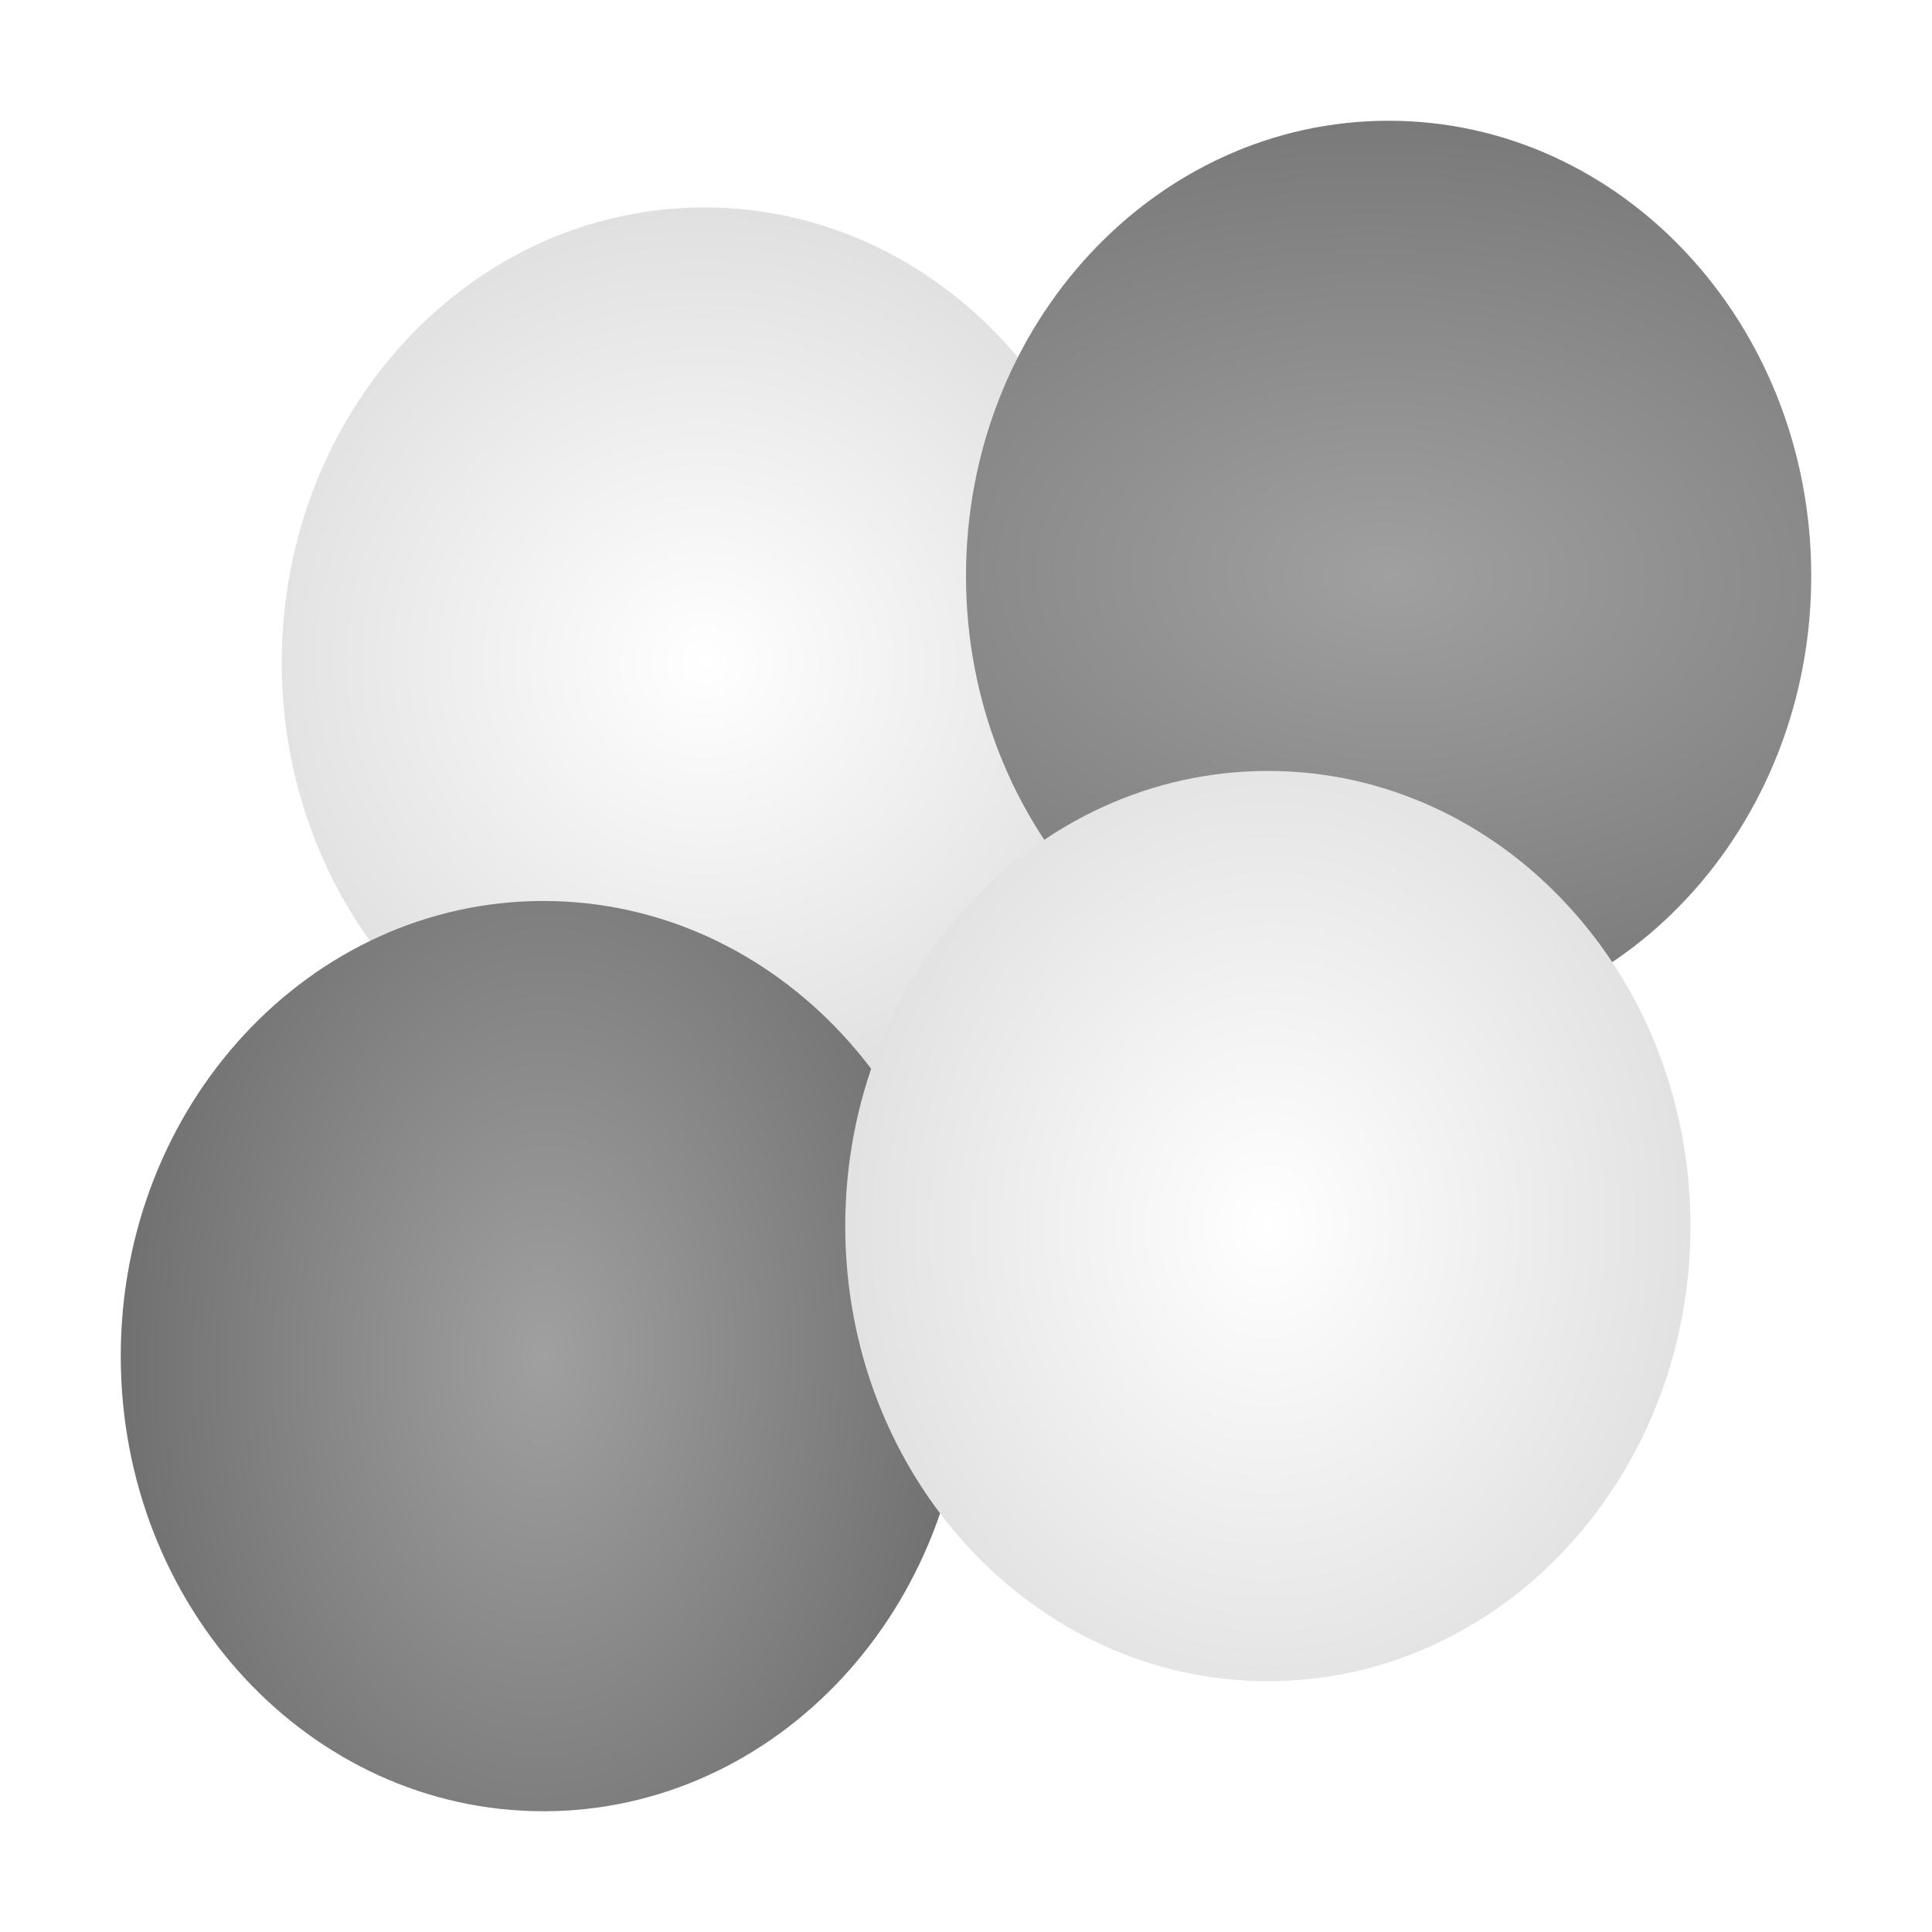
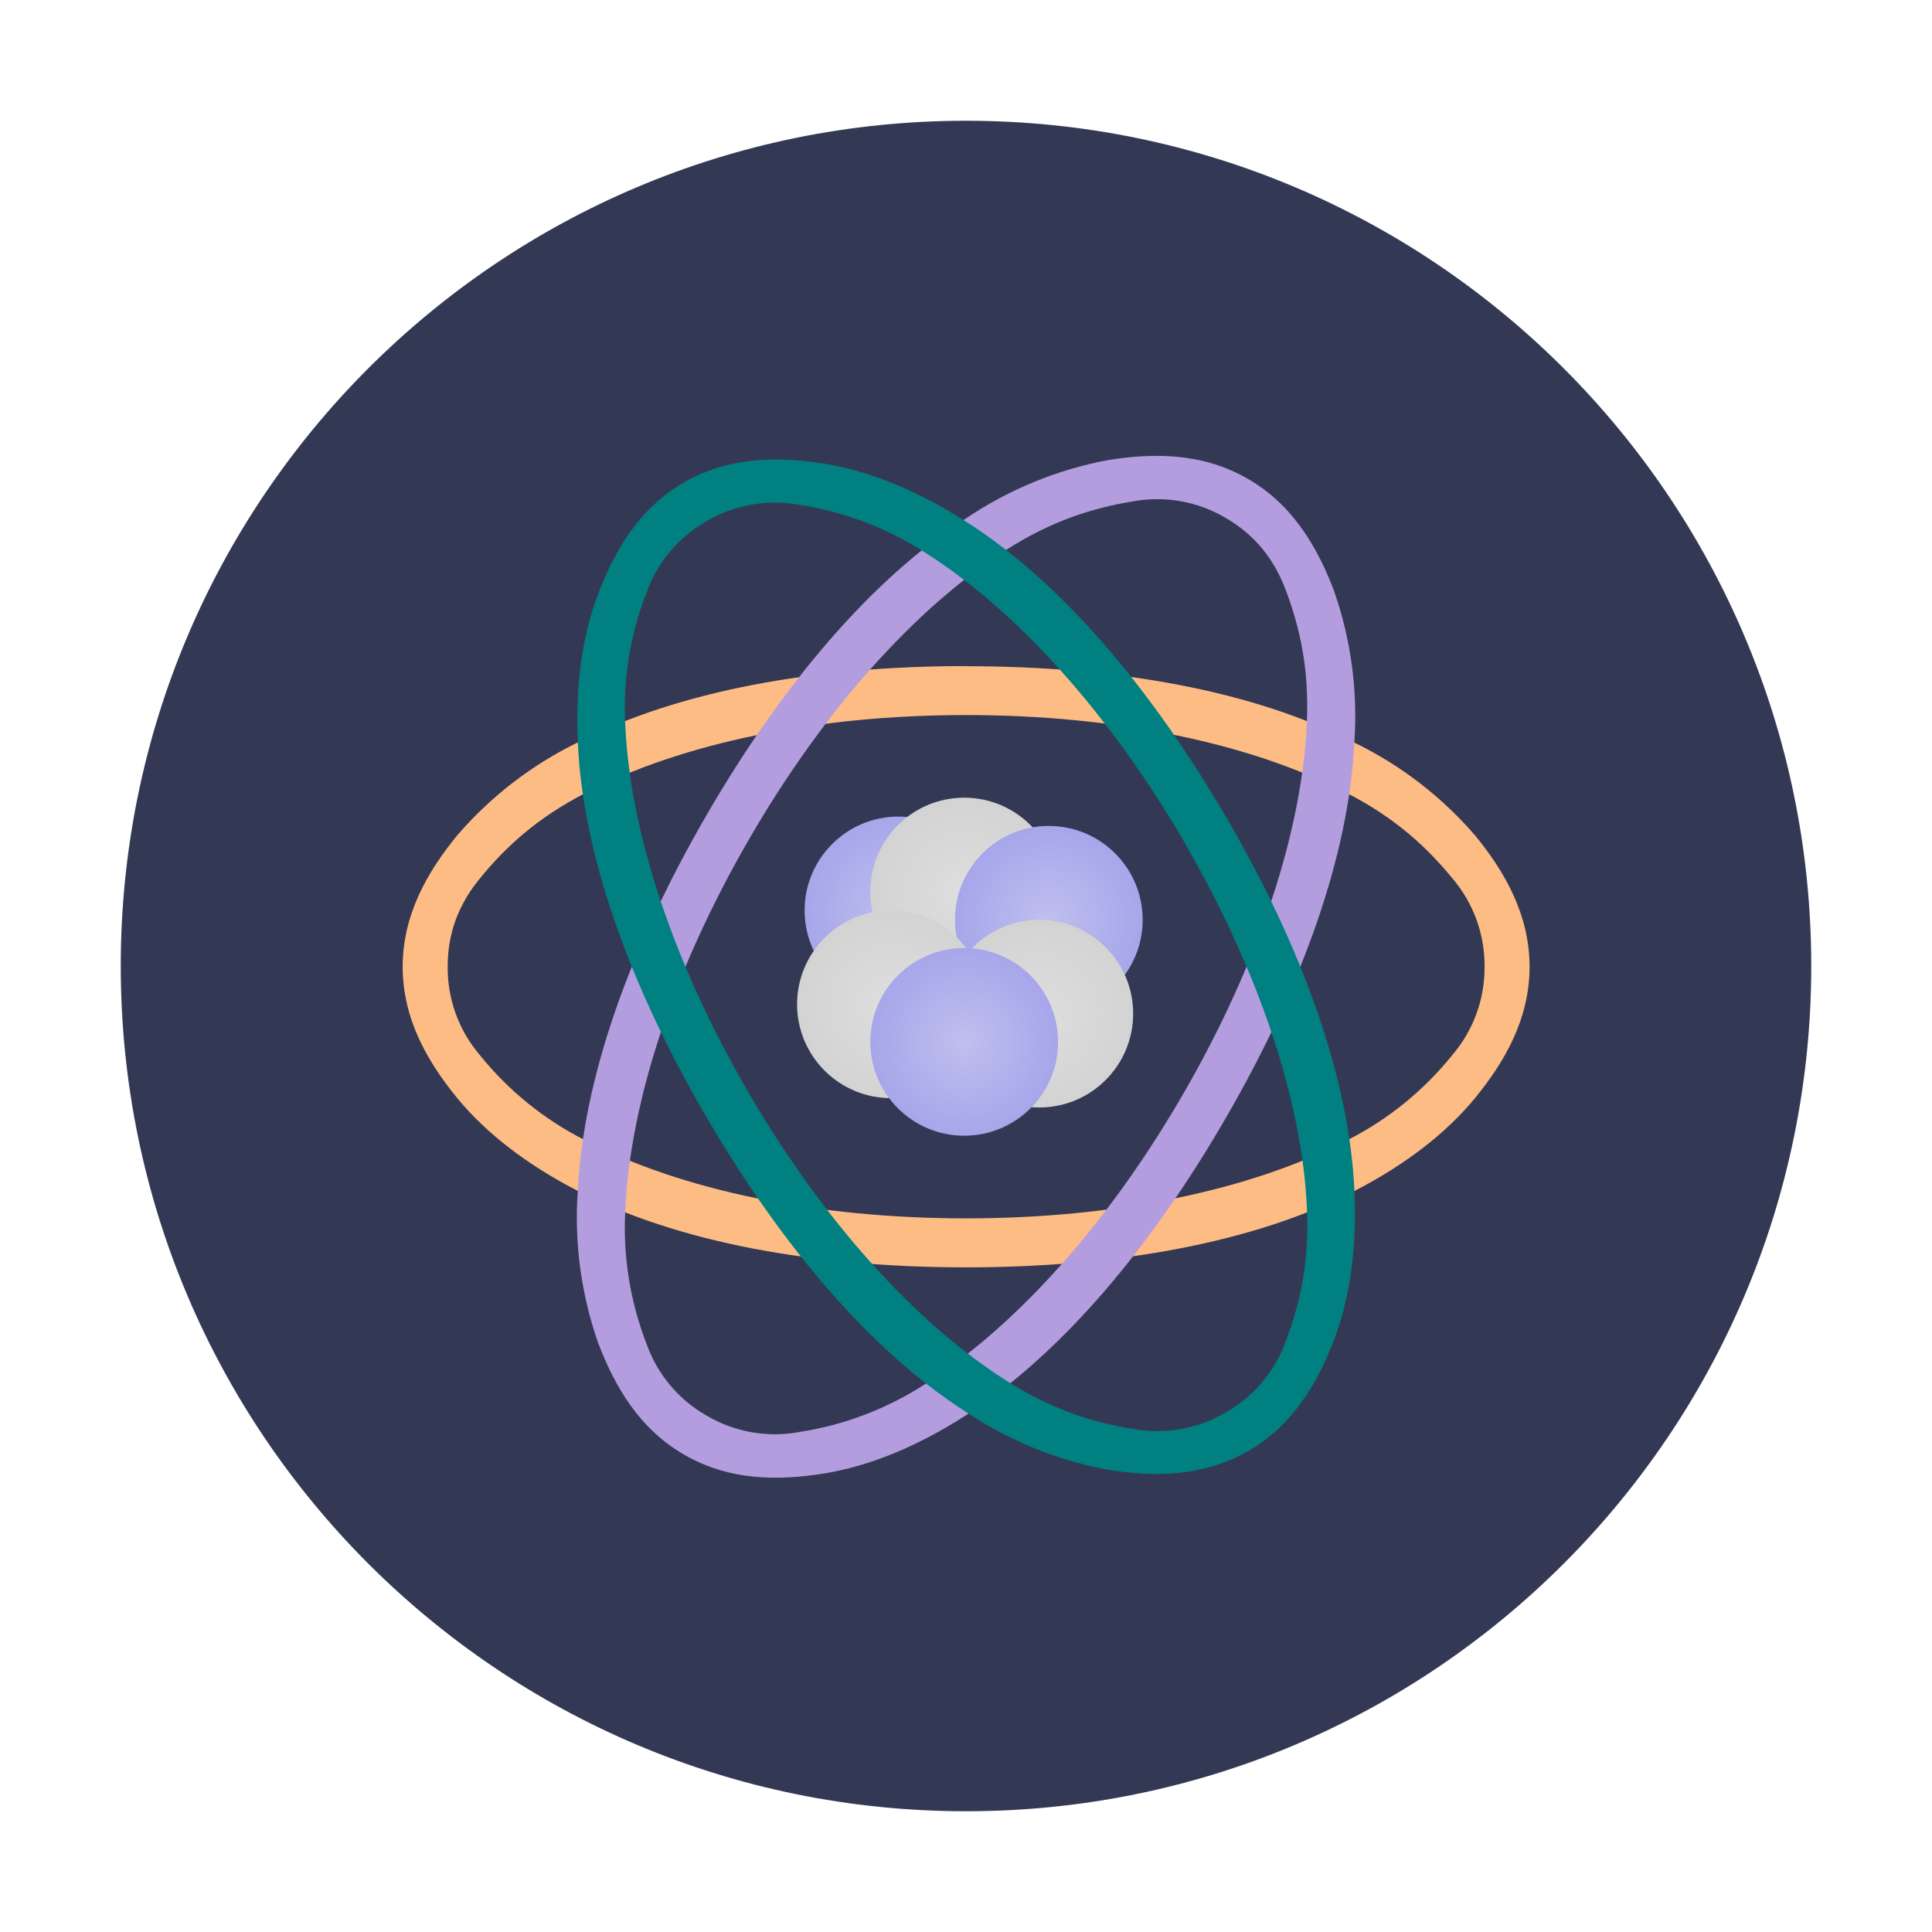
<svg xmlns="http://www.w3.org/2000/svg" xmlns:xlink="http://www.w3.org/1999/xlink" width="48" height="48" version="1.1" id="svg28">
  <defs id="defs16">
    <linearGradient id="linearGradient3824">
      <stop style="stop-color:#ffffff;stop-opacity:1;" offset="0" id="stop2" />
      <stop style="stop-color:#cecece;stop-opacity:1;" offset="1" id="stop4" />
    </linearGradient>
    <linearGradient id="linearGradient4145">
      <stop offset="0" style="stop-color:#a0a0a0;stop-opacity:1;" id="stop7" />
      <stop offset="1" style="stop-color:#555555;stop-opacity:1;" id="stop9" />
    </linearGradient>
    <radialGradient xlink:href="#linearGradient3824" id="radialGradient3944" cx="-13.5" cy="13.5" fx="-13.5" fy="13.5" r="10.5" gradientUnits="userSpaceOnUse" gradientTransform="matrix(1.571576,0.04247501,-0.04761903,1.761905,3.359133,-5.712302)" />
    <radialGradient xlink:href="#linearGradient4145" id="radialGradient3946" cx="-16.5" cy="34.5" fx="-16.5" fy="34.5" r="10.5" gradientUnits="userSpaceOnUse" gradientTransform="matrix(-0.08244608,3.380282,-1.952381,-0.04761915,49.49678,91.91752)" />
    <radialGradient xlink:href="#linearGradient4145" id="radialGradient3948" cx="-34.5" cy="13.5" fx="-34.5" fy="13.5" r="10.5" gradientUnits="userSpaceOnUse" gradientTransform="matrix(2.237575,0.06780504,-0.04761887,1.571429,43.33918,-5.375012)" />
    <radialGradient xlink:href="#linearGradient3824" id="radialGradient3952" gradientUnits="userSpaceOnUse" cx="-13.5" cy="13.5" fx="-13.5" fy="13.5" r="10.5" gradientTransform="matrix(1.856996,0.05305705,-0.04761908,1.666667,-5.787704,9.71627)" />
+     <radialGradient id="c" cx="23" cy="22.5" r="2.5" gradientTransform="matrix(0.26458,0,0,0.26458,1.331,3.408)" gradientUnits="userSpaceOnUse" xlink:href="#a" />
+     <linearGradient id="a">
+       <stop stop-color="#bfbfef" offset="0" id="stop199" />
+       <stop stop-color="#a6a6ea" offset="1" id="stop201" />
+     </linearGradient>
+     <radialGradient id="d" cx="24.75" cy="22" r="2.5" gradientTransform="matrix(0.26458,0,0,0.26458,1.331,3.408)" gradientUnits="userSpaceOnUse" xlink:href="#b" />
+     <linearGradient id="b">
+       <stop stop-color="#dedede" offset="0" id="stop204" />
+       <stop stop-color="#d3d3d3" offset="1" id="stop206" />
+     </linearGradient>
+     <radialGradient id="e" cx="27" cy="22.75" r="2.5" gradientTransform="matrix(0.26458,0,0,0.26458,1.331,3.408)" gradientUnits="userSpaceOnUse" xlink:href="#a" />
+     <radialGradient id="f" cx="22.8" cy="25" r="2.5" gradientTransform="matrix(0.26458,0,0,0.26458,1.331,3.408)" gradientUnits="userSpaceOnUse" xlink:href="#b" />
+     <radialGradient id="g" cx="26.75" cy="25.25" r="2.5" gradientTransform="matrix(0.26458,0,0,0.26458,1.331,3.408)" gradientUnits="userSpaceOnUse" xlink:href="#b" />
+     <radialGradient id="h" cx="24.75" cy="26" r="2.5" gradientTransform="matrix(0.26458,0,0,0.26458,1.331,3.408)" gradientUnits="userSpaceOnUse" xlink:href="#a" />
  </defs>
-   <g id="g26" transform="matrix(1,0,0,1.076923,0,-3.461537)">
-     <rect style="fill:url(#radialGradient3944);fill-opacity:1;stroke:none" width="21" height="21" x="-29" y="7" rx="21" ry="21" transform="rotate(-90)" id="rect18" />
-     <rect style="fill:url(#radialGradient3948);fill-opacity:1;stroke:#808080;stroke-width:0;stroke-linecap:round;stroke-linejoin:round;stroke-miterlimit:4;stroke-dasharray:none;stroke-opacity:1" width="21" height="21" x="-45" y="3" rx="21" ry="21" transform="rotate(-90)" id="rect20" />
-     <rect transform="rotate(-90)" ry="21" rx="21" y="24" x="-27" height="21" width="21" style="fill:url(#radialGradient3946);fill-opacity:1;stroke:#808080;stroke-width:0;stroke-linecap:round;stroke-linejoin:round;stroke-miterlimit:4;stroke-dasharray:none;stroke-opacity:1" id="rect22" />
-     <rect transform="rotate(-90)" ry="21" rx="21" y="21" x="-42" height="21" width="21" style="fill:url(#radialGradient3952);fill-opacity:1;stroke:none" id="rect24" />
+   <circle cx="24" cy="24" r="21" style="stroke-width:2.94;paint-order:stroke markers fill;fill:#333954;fill-opacity:1" id="circle211" />
+   <g transform="matrix(3.527436,0,0,3.527436,-3.837346,-10.40132)" stroke-width="0.22" id="g233">
+     <g fill="#e48282" color="#000000" id="g219">
+       <path d="M 7.893,7.64 C 6.826,7.64 5.86,7.815 5.153,8.18 A 2.659,2.659 0 0 0 4.305,8.836 C 4.098,9.09 3.924,9.392 3.924,9.758 c 0,0.366 0.174,0.667 0.381,0.921 0.208,0.254 0.496,0.473 0.849,0.656 0.705,0.365 1.672,0.54 2.738,0.54 1.067,0 2.033,-0.175 2.74,-0.54 0.352,-0.183 0.64,-0.402 0.848,-0.656 0.207,-0.254 0.381,-0.555 0.381,-0.921 0,-0.366 -0.174,-0.668 -0.381,-0.922 A 2.659,2.659 0 0 0 10.631,8.181 C 9.926,7.815 8.959,7.641 7.892,7.641 m 0,0.344 c 1.053,0 2.002,0.197 2.684,0.55 0.341,0.176 0.562,0.381 0.743,0.602 a 0.944,0.944 0 0 1 0.225,0.62 0.944,0.944 0 0 1 -0.225,0.62 2.259,2.259 0 0 1 -0.743,0.603 c -0.683,0.353 -1.631,0.55 -2.684,0.55 -1.053,0 -2,-0.197 -2.683,-0.55 A 2.256,2.256 0 0 1 4.466,10.378 0.944,0.944 0 0 1 4.241,9.758 c 0,-0.182 0.044,-0.4 0.225,-0.62 C 4.647,8.916 4.868,8.711 5.209,8.535 5.892,8.182 6.84,7.985 7.893,7.985" id="path213" style="fill:#febc85" />
+       <path d="M 6.059,8.699 C 5.525,9.622 5.194,10.547 5.157,11.341 A 2.67,2.67 0 0 0 5.3,12.405 c 0.116,0.306 0.29,0.608 0.608,0.79 0.317,0.184 0.665,0.184 0.988,0.131 C 7.219,13.273 7.553,13.134 7.888,12.919 8.558,12.49 9.192,11.74 9.725,10.817 10.259,9.894 10.59,8.969 10.627,8.175 A 2.67,2.67 0 0 0 10.484,7.111 C 10.368,6.805 10.194,6.503 9.876,6.321 9.559,6.137 9.211,6.137 8.888,6.19 A 2.663,2.663 0 0 0 7.896,6.597 C 7.226,7.026 6.592,7.776 6.059,8.699 M 6.357,8.871 C 6.883,7.959 7.528,7.236 8.175,6.821 8.499,6.615 8.786,6.526 9.068,6.48 a 0.944,0.944 0 0 1 0.65,0.115 c 0.157,0.091 0.323,0.238 0.424,0.505 0.101,0.267 0.168,0.56 0.15,0.944 -0.035,0.768 -0.339,1.688 -0.865,2.6 -0.526,0.912 -1.171,1.634 -1.818,2.05 A 2.262,2.262 0 0 1 6.716,13.035 0.944,0.944 0 0 1 6.066,12.92 0.944,0.944 0 0 1 5.642,12.415 2.26,2.26 0 0 1 5.492,11.471 c 0.035,-0.768 0.339,-1.688 0.865,-2.6" id="path215" style="fill:#b49ddf" />
+       <path d="m 9.726,8.707 c 0.534,0.917 0.865,1.835 0.901,2.623 0.019,0.394 -0.027,0.75 -0.143,1.055 -0.116,0.304 -0.29,0.604 -0.607,0.785 C 9.56,13.352 9.212,13.353 8.888,13.3 A 2.672,2.672 0 0 1 7.896,12.896 C 7.227,12.47 6.593,11.726 6.059,10.809 5.525,9.892 5.194,8.974 5.158,8.185 5.139,7.791 5.185,7.435 5.301,7.13 5.417,6.826 5.591,6.527 5.908,6.345 6.225,6.163 6.573,6.163 6.897,6.215 7.22,6.268 7.554,6.407 7.888,6.62 8.558,7.045 9.192,7.79 9.725,8.707 Z M 9.428,8.877 C 8.9,7.974 8.256,7.256 7.609,6.844 A 2.27,2.27 0 0 0 6.716,6.504 0.949,0.949 0 0 0 6.066,6.619 0.94,0.94 0 0 0 5.642,7.121 2.228,2.228 0 0 0 5.492,8.058 c 0.035,0.762 0.34,1.676 0.865,2.581 0.527,0.905 1.172,1.623 1.819,2.034 0.323,0.206 0.61,0.294 0.893,0.34 a 0.949,0.949 0 0 0 0.65,-0.115 0.94,0.94 0 0 0 0.424,-0.5 c 0.1,-0.265 0.168,-0.557 0.15,-0.939 -0.035,-0.762 -0.34,-1.675 -0.865,-2.58 z" id="path217" style="fill:#008080" />
+     </g>
+     <circle cx="7.416" cy="9.361" r="0.661" fill="url(#c)" id="circle221" style="fill:url(#c)" />
+     <circle cx="7.879" cy="9.228" r="0.661" fill="url(#d)" id="circle223" style="fill:url(#d)" />
+     <circle cx="8.475" cy="9.427" r="0.661" fill="url(#e)" id="circle225" style="fill:url(#e)" />
+     <circle cx="7.363" cy="10.022" r="0.661" fill="url(#f)" id="circle227" style="fill:url(#f)" />
+     <circle cx="8.408" cy="10.088" r="0.661" fill="url(#g)" id="circle229" style="fill:url(#g)" />
+     <circle cx="7.879" cy="10.287" r="0.661" fill="url(#h)" id="circle231" style="fill:url(#h)" />
  </g>
</svg>
